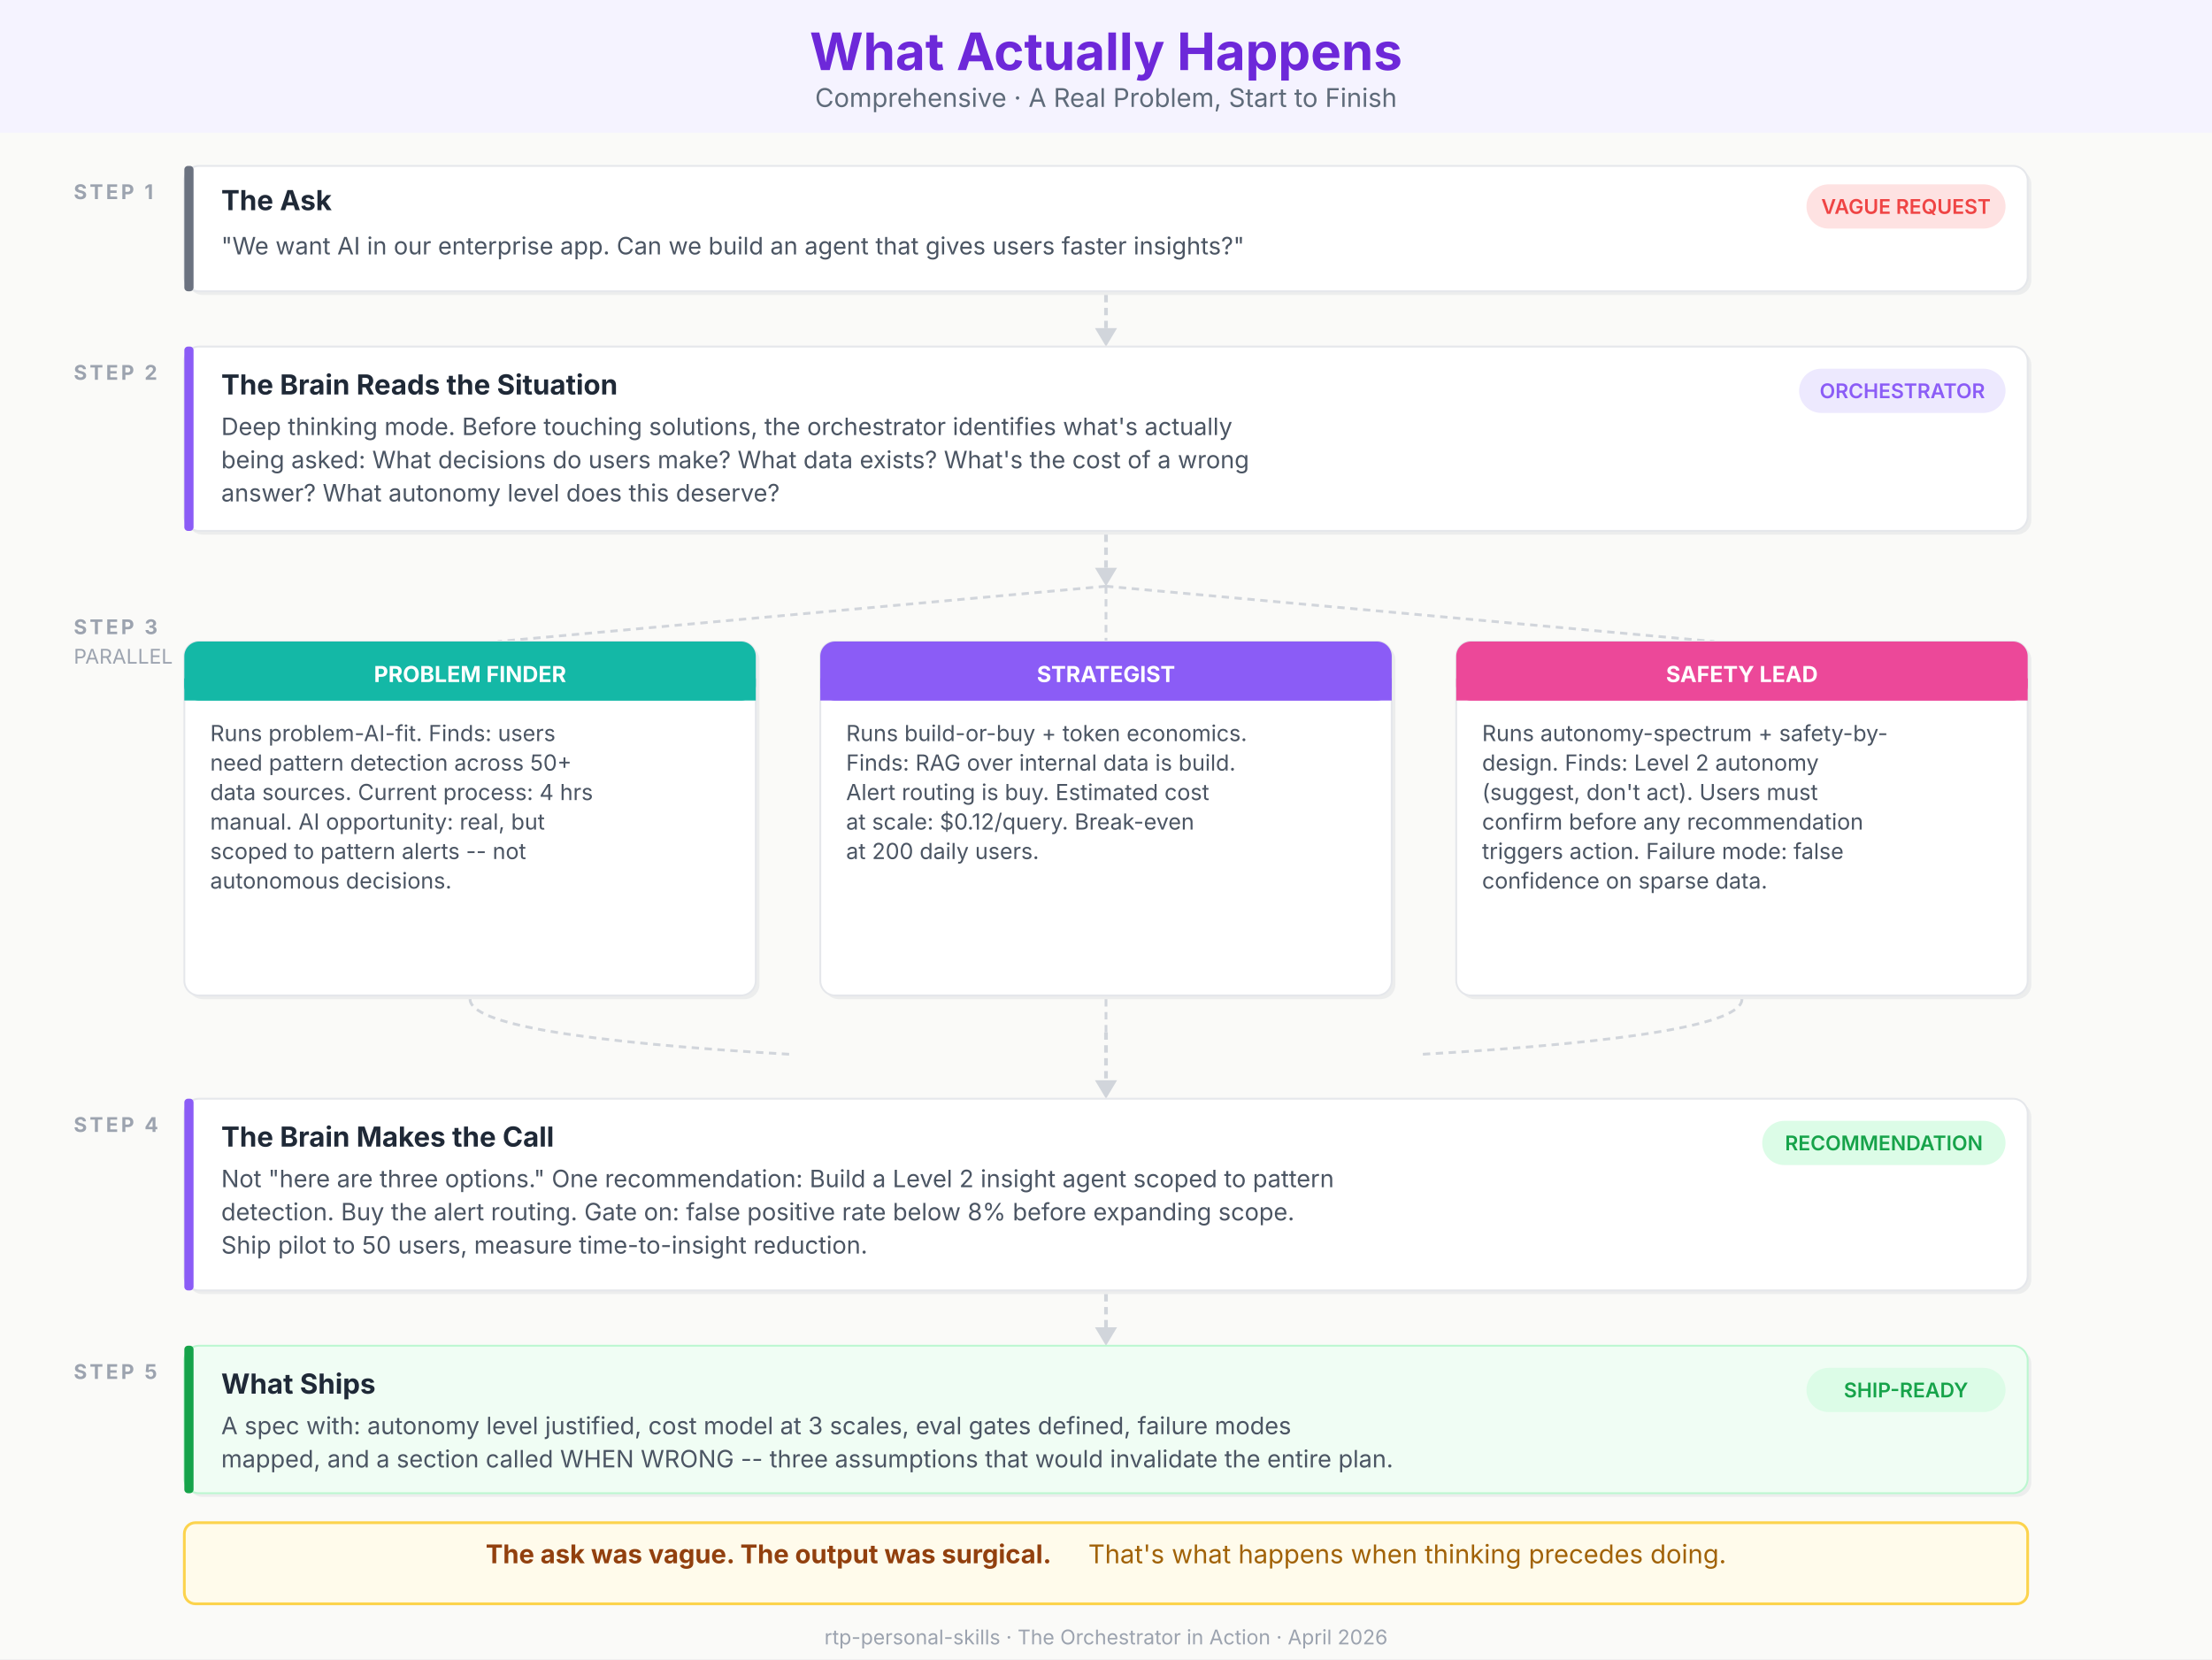
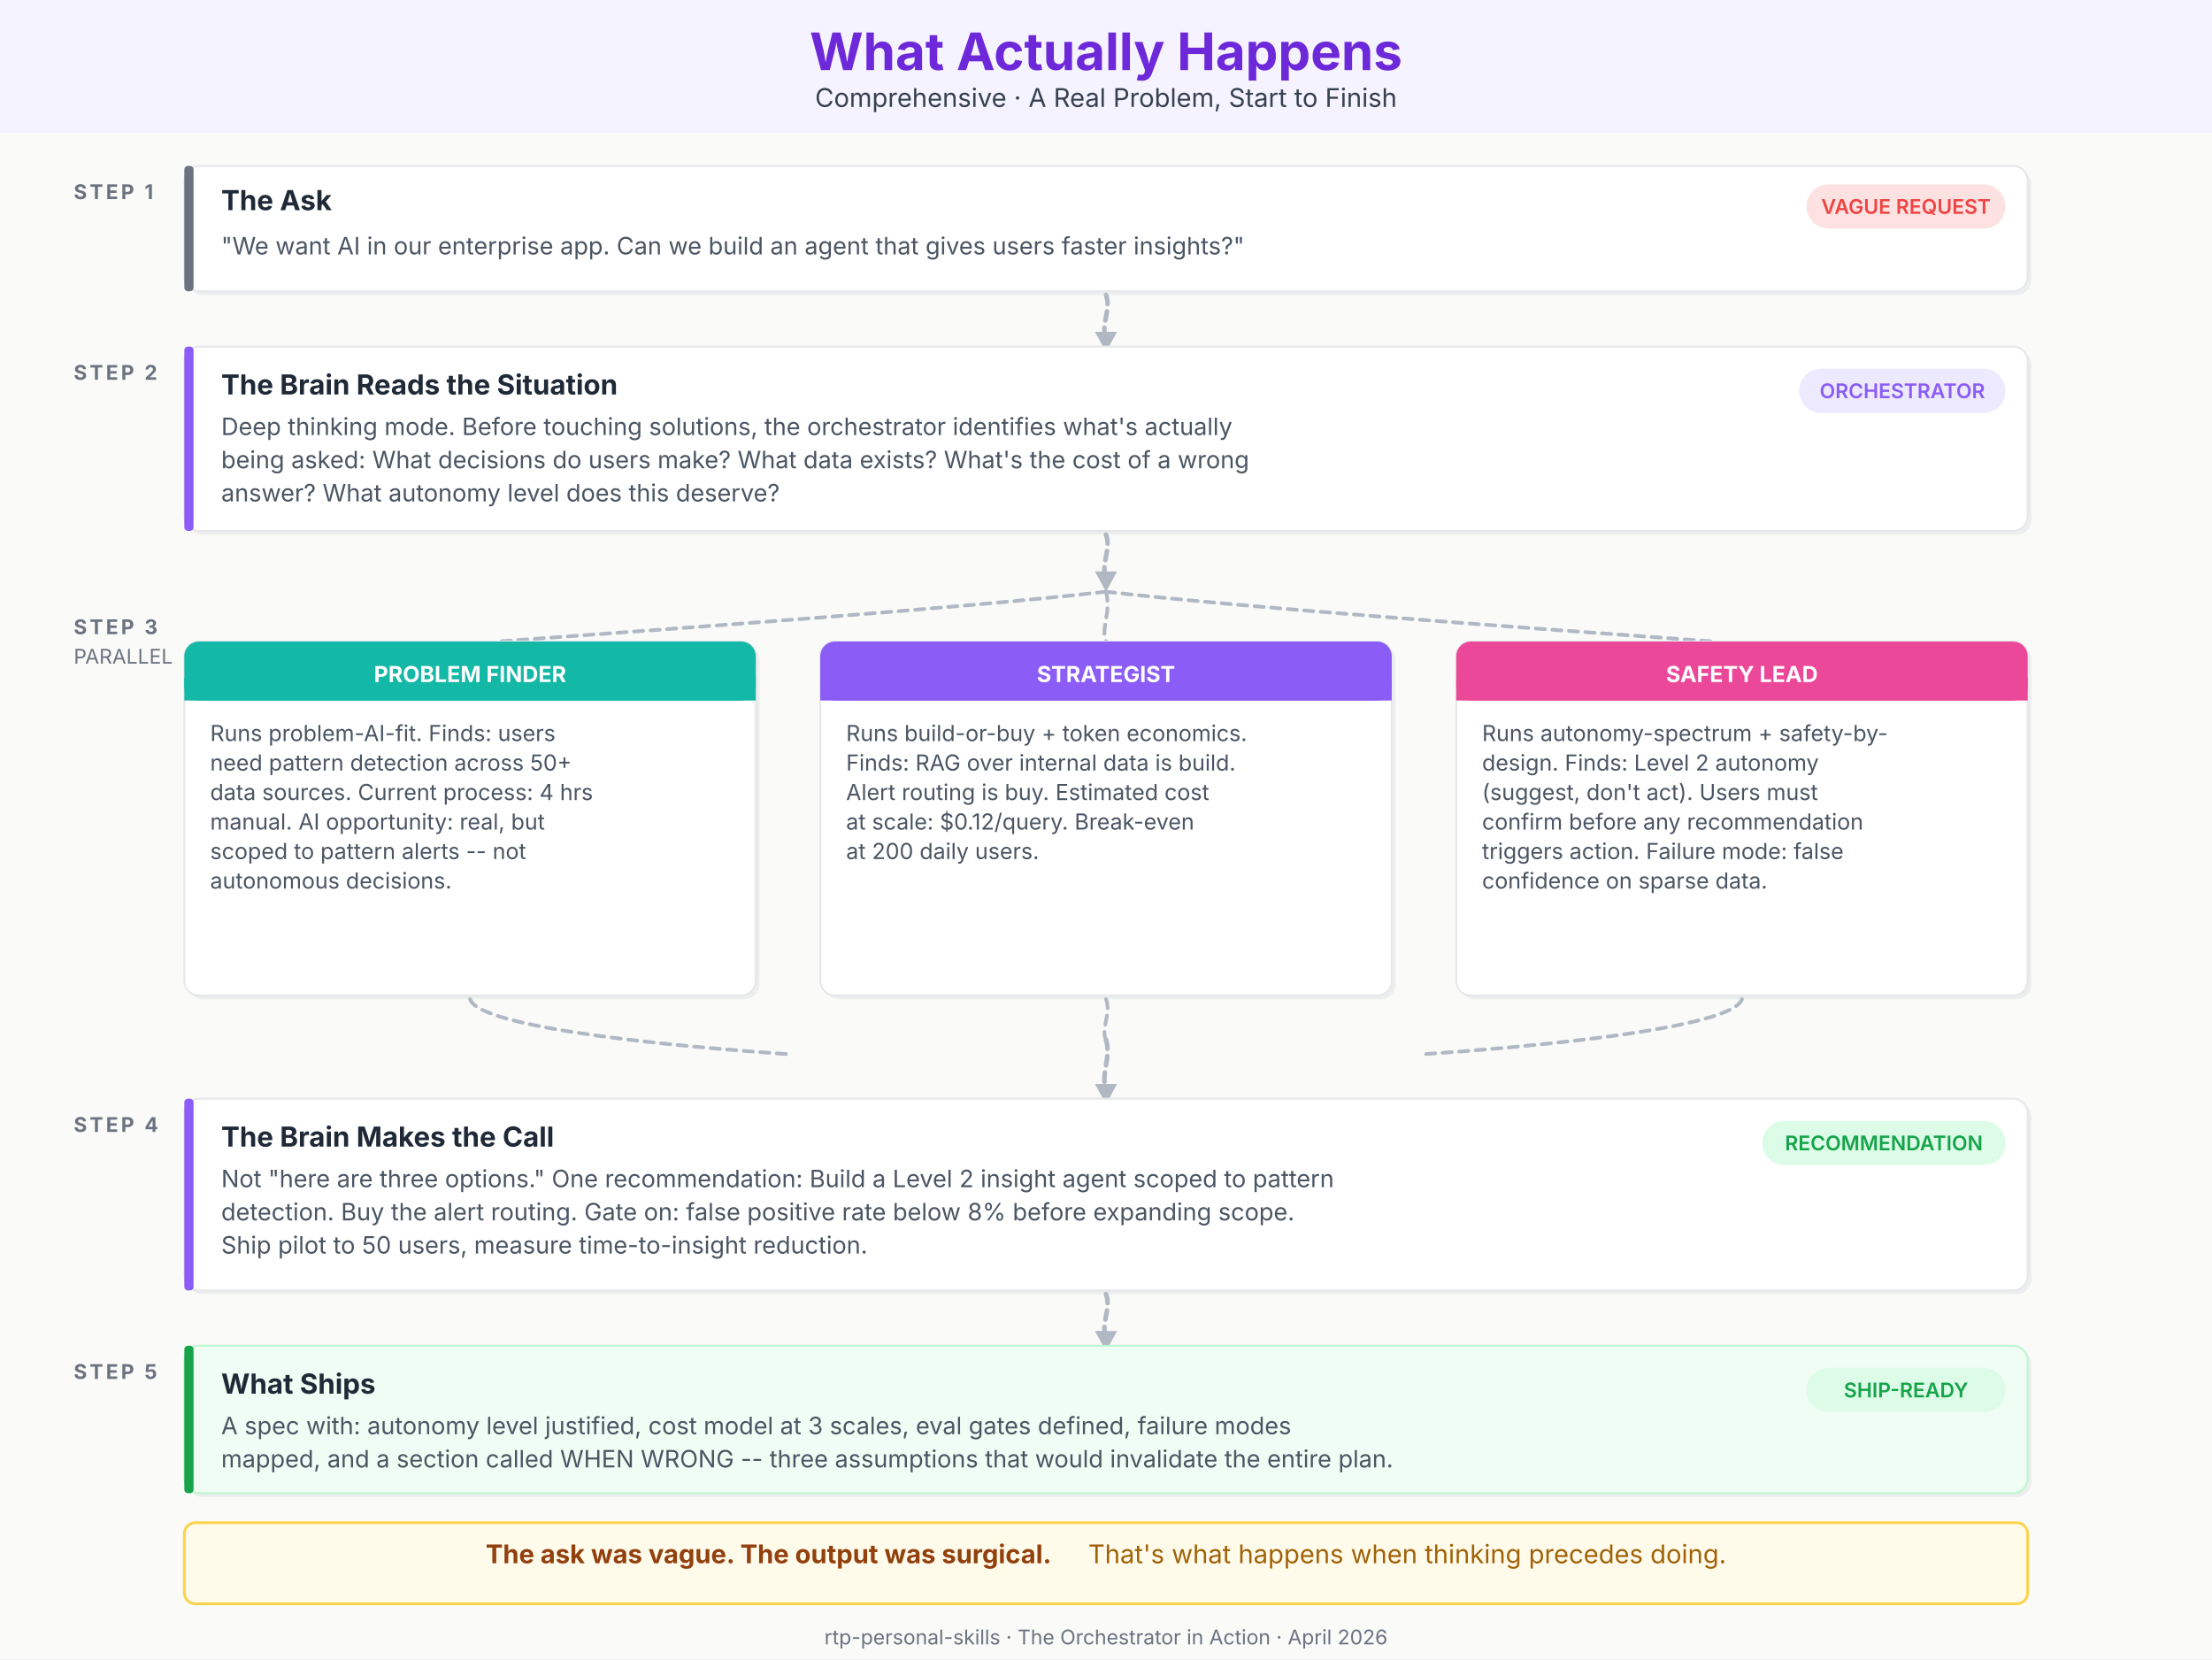
<svg xmlns="http://www.w3.org/2000/svg" viewBox="0 0 1200 900" width="1200" height="900">
  <rect width="1200" height="900" fill="#FAFAF8" rx="0" />
  <rect x="0" y="0" width="1200" height="72" fill="#F5F3FF" rx="0" />
  <text x="600" y="38" text-anchor="middle" font-family="Inter, Segoe UI, sans-serif" font-size="28" font-weight="700" fill="#6D28D9">What Actually Happens</text>
-   <text x="600" y="58" text-anchor="middle" font-family="Inter, Segoe UI, sans-serif" font-size="14" fill="#5F6B7A">Comprehensive  ·  A Real Problem, Start to Finish</text>
-   <text x="40" y="108" font-family="Inter, Segoe UI, sans-serif" font-size="11" font-weight="700" fill="#9CA3AF" letter-spacing="1.5">STEP 1</text>
+   <text x="600" y="58" text-anchor="middle" font-family="Inter, Segoe UI, sans-serif" font-size="14" fill="#374151">Comprehensive  ·  A Real Problem, Start to Finish</text>
+   <text x="40" y="108" font-family="Inter, Segoe UI, sans-serif" font-size="11" font-weight="700" fill="#6B7280" letter-spacing="1.5">STEP 1</text>
  <rect x="102" y="92" width="1000" height="68" rx="8" fill="#D1D5DB" opacity="0.35" />
  <rect x="100" y="90" width="1000" height="68" rx="8" fill="#FFFFFF" stroke="#E5E7EB" stroke-width="1" />
  <rect x="100" y="90" width="5" height="68" rx="2" fill="#6B7280" />
  <text x="120" y="114" font-family="Inter, Segoe UI, sans-serif" font-size="15" font-weight="700" fill="#1F2937">The Ask</text>
  <text x="120" y="138" font-family="Inter, Segoe UI, sans-serif" font-size="13" fill="#4B5563">"We want AI in our enterprise app. Can we build an agent that gives users faster insights?"</text>
  <rect x="980" y="100" width="108" height="24" rx="12" fill="#FEE2E2" />
  <text x="1034" y="116" text-anchor="middle" font-family="Inter, Segoe UI, sans-serif" font-size="11" font-weight="600" fill="#EF4444">VAGUE REQUEST</text>
-   <line x1="600" y1="160" x2="600" y2="180" stroke="#D1D5DB" stroke-width="2" stroke-dasharray="4,3" />
-   <polygon points="594,178 600,188 606,178" fill="#D1D5DB" />
-   <text x="40" y="206" font-family="Inter, Segoe UI, sans-serif" font-size="11" font-weight="700" fill="#9CA3AF" letter-spacing="1.5">STEP 2</text>
+   <path d="M 600,160 C 603,168 597,176 600,183" stroke="#B0B8C4" stroke-width="2.5" stroke-dasharray="5,4" fill="none" stroke-linecap="round" />
+   <polygon points="594,180 600,191 606,180" fill="#B0B8C4" />
+   <text x="40" y="206" font-family="Inter, Segoe UI, sans-serif" font-size="11" font-weight="700" fill="#6B7280" letter-spacing="1.5">STEP 2</text>
  <rect x="102" y="190" width="1000" height="100" rx="8" fill="#D1D5DB" opacity="0.35" />
  <rect x="100" y="188" width="1000" height="100" rx="8" fill="#FFFFFF" stroke="#E5E7EB" stroke-width="1" />
  <rect x="100" y="188" width="5" height="100" rx="2" fill="#8B5CF6" />
  <text x="120" y="214" font-family="Inter, Segoe UI, sans-serif" font-size="15" font-weight="700" fill="#1F2937">The Brain Reads the Situation</text>
  <text x="120" y="236" font-family="Inter, Segoe UI, sans-serif" font-size="13" fill="#4B5563">Deep thinking mode. Before touching solutions, the orchestrator identifies what's actually</text>
  <text x="120" y="254" font-family="Inter, Segoe UI, sans-serif" font-size="13" fill="#4B5563">being asked: What decisions do users make? What data exists? What's the cost of a wrong</text>
  <text x="120" y="272" font-family="Inter, Segoe UI, sans-serif" font-size="13" fill="#4B5563">answer? What autonomy level does this deserve?</text>
  <rect x="976" y="200" width="112" height="24" rx="12" fill="#EDE9FE" />
  <text x="1032" y="216" text-anchor="middle" font-family="Inter, Segoe UI, sans-serif" font-size="11" font-weight="600" fill="#8B5CF6">ORCHESTRATOR</text>
-   <line x1="600" y1="290" x2="600" y2="310" stroke="#D1D5DB" stroke-width="2" stroke-dasharray="4,3" />
-   <polygon points="594,308 600,318 606,308" fill="#D1D5DB" />
-   <line x1="600" y1="318" x2="270" y2="348" stroke="#D1D5DB" stroke-width="1.5" stroke-dasharray="4,3" />
-   <line x1="600" y1="318" x2="600" y2="348" stroke="#D1D5DB" stroke-width="1.5" stroke-dasharray="4,3" />
-   <line x1="600" y1="318" x2="930" y2="348" stroke="#D1D5DB" stroke-width="1.5" stroke-dasharray="4,3" />
-   <text x="40" y="344" font-family="Inter, Segoe UI, sans-serif" font-size="11" font-weight="700" fill="#9CA3AF" letter-spacing="1.5">STEP 3</text>
-   <text x="40" y="360" font-family="Inter, Segoe UI, sans-serif" font-size="11" fill="#9CA3AF">PARALLEL</text>
+   <path d="M 600,290 C 603,298 597,306 600,313" stroke="#B0B8C4" stroke-width="2.5" stroke-dasharray="5,4" fill="none" stroke-linecap="round" />
+   <polygon points="594,310 600,321 606,310" fill="#B0B8C4" />
+   <path d="M 600,321 C 520,330 380,340 270,348" stroke="#B0B8C4" stroke-width="2" stroke-dasharray="5,4" fill="none" stroke-linecap="round" />
+   <path d="M 600,321 C 603,332 597,341 600,348" stroke="#B0B8C4" stroke-width="2" stroke-dasharray="5,4" fill="none" stroke-linecap="round" />
+   <path d="M 600,321 C 680,330 820,340 930,348" stroke="#B0B8C4" stroke-width="2" stroke-dasharray="5,4" fill="none" stroke-linecap="round" />
+   <text x="40" y="344" font-family="Inter, Segoe UI, sans-serif" font-size="11" font-weight="700" fill="#6B7280" letter-spacing="1.5">STEP 3</text>
+   <text x="40" y="360" font-family="Inter, Segoe UI, sans-serif" font-size="11" fill="#6B7280">PARALLEL</text>
  <rect x="102" y="350" width="310" height="192" rx="8" fill="#D1D5DB" opacity="0.35" />
  <rect x="100" y="348" width="310" height="192" rx="8" fill="#FFFFFF" stroke="#E5E7EB" stroke-width="1" />
  <rect x="100" y="348" width="310" height="32" rx="8" fill="#14B8A6" />
  <rect x="100" y="368" width="310" height="12" fill="#14B8A6" />
  <text x="255" y="370" text-anchor="middle" font-family="Inter, Segoe UI, sans-serif" font-size="12" font-weight="700" fill="#FFFFFF">PROBLEM FINDER</text>
  <text x="114" y="402" font-family="Inter, Segoe UI, sans-serif" font-size="12" fill="#4B5563">Runs problem-AI-fit. Finds: users</text>
  <text x="114" y="418" font-family="Inter, Segoe UI, sans-serif" font-size="12" fill="#4B5563">need pattern detection across 50+</text>
  <text x="114" y="434" font-family="Inter, Segoe UI, sans-serif" font-size="12" fill="#4B5563">data sources. Current process: 4 hrs</text>
  <text x="114" y="450" font-family="Inter, Segoe UI, sans-serif" font-size="12" fill="#4B5563">manual. AI opportunity: real, but</text>
  <text x="114" y="466" font-family="Inter, Segoe UI, sans-serif" font-size="12" fill="#4B5563">scoped to pattern alerts -- not</text>
  <text x="114" y="482" font-family="Inter, Segoe UI, sans-serif" font-size="12" fill="#4B5563">autonomous decisions.</text>
  <rect x="447" y="350" width="310" height="192" rx="8" fill="#D1D5DB" opacity="0.35" />
  <rect x="445" y="348" width="310" height="192" rx="8" fill="#FFFFFF" stroke="#E5E7EB" stroke-width="1" />
  <rect x="445" y="348" width="310" height="32" rx="8" fill="#8B5CF6" />
  <rect x="445" y="368" width="310" height="12" fill="#8B5CF6" />
  <text x="600" y="370" text-anchor="middle" font-family="Inter, Segoe UI, sans-serif" font-size="12" font-weight="700" fill="#FFFFFF">STRATEGIST</text>
  <text x="459" y="402" font-family="Inter, Segoe UI, sans-serif" font-size="12" fill="#4B5563">Runs build-or-buy + token economics.</text>
  <text x="459" y="418" font-family="Inter, Segoe UI, sans-serif" font-size="12" fill="#4B5563">Finds: RAG over internal data is build.</text>
  <text x="459" y="434" font-family="Inter, Segoe UI, sans-serif" font-size="12" fill="#4B5563">Alert routing is buy. Estimated cost</text>
  <text x="459" y="450" font-family="Inter, Segoe UI, sans-serif" font-size="12" fill="#4B5563">at scale: $0.12/query. Break-even</text>
  <text x="459" y="466" font-family="Inter, Segoe UI, sans-serif" font-size="12" fill="#4B5563">at 200 daily users.</text>
  <rect x="792" y="350" width="310" height="192" rx="8" fill="#D1D5DB" opacity="0.35" />
  <rect x="790" y="348" width="310" height="192" rx="8" fill="#FFFFFF" stroke="#E5E7EB" stroke-width="1" />
  <rect x="790" y="348" width="310" height="32" rx="8" fill="#EC4899" />
  <rect x="790" y="368" width="310" height="12" fill="#EC4899" />
  <text x="945" y="370" text-anchor="middle" font-family="Inter, Segoe UI, sans-serif" font-size="12" font-weight="700" fill="#FFFFFF">SAFETY LEAD</text>
  <text x="804" y="402" font-family="Inter, Segoe UI, sans-serif" font-size="12" fill="#4B5563">Runs autonomy-spectrum + safety-by-</text>
  <text x="804" y="418" font-family="Inter, Segoe UI, sans-serif" font-size="12" fill="#4B5563">design. Finds: Level 2 autonomy</text>
  <text x="804" y="434" font-family="Inter, Segoe UI, sans-serif" font-size="12" fill="#4B5563">(suggest, don't act). Users must</text>
  <text x="804" y="450" font-family="Inter, Segoe UI, sans-serif" font-size="12" fill="#4B5563">confirm before any recommendation</text>
  <text x="804" y="466" font-family="Inter, Segoe UI, sans-serif" font-size="12" fill="#4B5563">triggers action. Failure mode: false</text>
  <text x="804" y="482" font-family="Inter, Segoe UI, sans-serif" font-size="12" fill="#4B5563">confidence on sparse data.</text>
-   <path d="M 255 542 Q 255 562 430 572" stroke="#D1D5DB" stroke-width="1.5" stroke-dasharray="4,3" fill="none" />
-   <path d="M 600 542 L 600 560" stroke="#D1D5DB" stroke-width="1.5" stroke-dasharray="4,3" fill="none" />
-   <path d="M 945 542 Q 945 562 770 572" stroke="#D1D5DB" stroke-width="1.5" stroke-dasharray="4,3" fill="none" />
-   <line x1="600" y1="560" x2="600" y2="588" stroke="#D1D5DB" stroke-width="2" stroke-dasharray="4,3" />
-   <polygon points="594,586 600,596 606,586" fill="#D1D5DB" />
-   <text x="40" y="614" font-family="Inter, Segoe UI, sans-serif" font-size="11" font-weight="700" fill="#9CA3AF" letter-spacing="1.5">STEP 4</text>
+   <path d="M 255,542 C 260,558 370,568 430,572" stroke="#B0B8C4" stroke-width="2" stroke-dasharray="5,4" fill="none" stroke-linecap="round" />
+   <path d="M 600,542 C 603,550 597,558 600,564" stroke="#B0B8C4" stroke-width="2" stroke-dasharray="5,4" fill="none" stroke-linecap="round" />
+   <path d="M 945,542 C 940,558 830,568 770,572" stroke="#B0B8C4" stroke-width="2" stroke-dasharray="5,4" fill="none" stroke-linecap="round" />
+   <path d="M 600,564 C 603,574 597,582 600,591" stroke="#B0B8C4" stroke-width="2.5" stroke-dasharray="5,4" fill="none" stroke-linecap="round" />
+   <polygon points="594,588 600,599 606,588" fill="#B0B8C4" />
+   <text x="40" y="614" font-family="Inter, Segoe UI, sans-serif" font-size="11" font-weight="700" fill="#6B7280" letter-spacing="1.5">STEP 4</text>
  <rect x="102" y="598" width="1000" height="104" rx="8" fill="#D1D5DB" opacity="0.35" />
  <rect x="100" y="596" width="1000" height="104" rx="8" fill="#FFFFFF" stroke="#E5E7EB" stroke-width="1" />
  <rect x="100" y="596" width="5" height="104" rx="2" fill="#8B5CF6" />
  <text x="120" y="622" font-family="Inter, Segoe UI, sans-serif" font-size="15" font-weight="700" fill="#1F2937">The Brain Makes the Call</text>
  <text x="120" y="644" font-family="Inter, Segoe UI, sans-serif" font-size="13" fill="#4B5563">Not "here are three options." One recommendation: Build a Level 2 insight agent scoped to pattern</text>
  <text x="120" y="662" font-family="Inter, Segoe UI, sans-serif" font-size="13" fill="#4B5563">detection. Buy the alert routing. Gate on: false positive rate below 8% before expanding scope.</text>
  <text x="120" y="680" font-family="Inter, Segoe UI, sans-serif" font-size="13" fill="#4B5563">Ship pilot to 50 users, measure time-to-insight reduction.</text>
  <rect x="956" y="608" width="132" height="24" rx="12" fill="#DCFCE7" />
  <text x="1022" y="624" text-anchor="middle" font-family="Inter, Segoe UI, sans-serif" font-size="11" font-weight="600" fill="#16A34A">RECOMMENDATION</text>
-   <line x1="600" y1="702" x2="600" y2="722" stroke="#D1D5DB" stroke-width="2" stroke-dasharray="4,3" />
-   <polygon points="594,720 600,730 606,720" fill="#D1D5DB" />
-   <text x="40" y="748" font-family="Inter, Segoe UI, sans-serif" font-size="11" font-weight="700" fill="#9CA3AF" letter-spacing="1.5">STEP 5</text>
+   <path d="M 600,702 C 603,710 597,718 600,725" stroke="#B0B8C4" stroke-width="2.5" stroke-dasharray="5,4" fill="none" stroke-linecap="round" />
+   <polygon points="594,722 600,733 606,722" fill="#B0B8C4" />
+   <text x="40" y="748" font-family="Inter, Segoe UI, sans-serif" font-size="11" font-weight="700" fill="#6B7280" letter-spacing="1.5">STEP 5</text>
  <rect x="102" y="732" width="1000" height="80" rx="8" fill="#D1D5DB" opacity="0.35" />
  <rect x="100" y="730" width="1000" height="80" rx="8" fill="#F0FDF4" stroke="#BBF7D0" stroke-width="1" />
  <rect x="100" y="730" width="5" height="80" rx="2" fill="#16A34A" />
  <text x="120" y="756" font-family="Inter, Segoe UI, sans-serif" font-size="15" font-weight="700" fill="#1F2937">What Ships</text>
  <text x="120" y="778" font-family="Inter, Segoe UI, sans-serif" font-size="13" fill="#4B5563">A spec with: autonomy level justified, cost model at 3 scales, eval gates defined, failure modes</text>
  <text x="120" y="796" font-family="Inter, Segoe UI, sans-serif" font-size="13" fill="#4B5563">mapped, and a section called WHEN WRONG -- three assumptions that would invalidate the entire plan.</text>
  <rect x="980" y="742" width="108" height="24" rx="12" fill="#DCFCE7" />
  <text x="1034" y="758" text-anchor="middle" font-family="Inter, Segoe UI, sans-serif" font-size="11" font-weight="600" fill="#16A34A">SHIP-READY</text>
  <rect x="100" y="826" width="1000" height="44" rx="6" fill="#FFFBEB" stroke="#FCD34D" stroke-width="1.5" />
  <text x="600" y="848" text-anchor="middle" font-family="Inter, Segoe UI, sans-serif" font-size="14" fill="#92400E">
    <tspan font-weight="700">The ask was vague. The output was surgical.</tspan>
    <tspan dx="16" font-weight="400" fill="#A16207">That's what happens when thinking precedes doing.</tspan>
  </text>
-   <text x="600" y="892" text-anchor="middle" font-family="Inter, Segoe UI, sans-serif" font-size="11" fill="#9CA3AF">rtp-personal-skills  ·  The Orchestrator in Action  ·  April 2026</text>
+   <text x="600" y="892" text-anchor="middle" font-family="Inter, Segoe UI, sans-serif" font-size="11" fill="#6B7280">rtp-personal-skills  ·  The Orchestrator in Action  ·  April 2026</text>
</svg>
